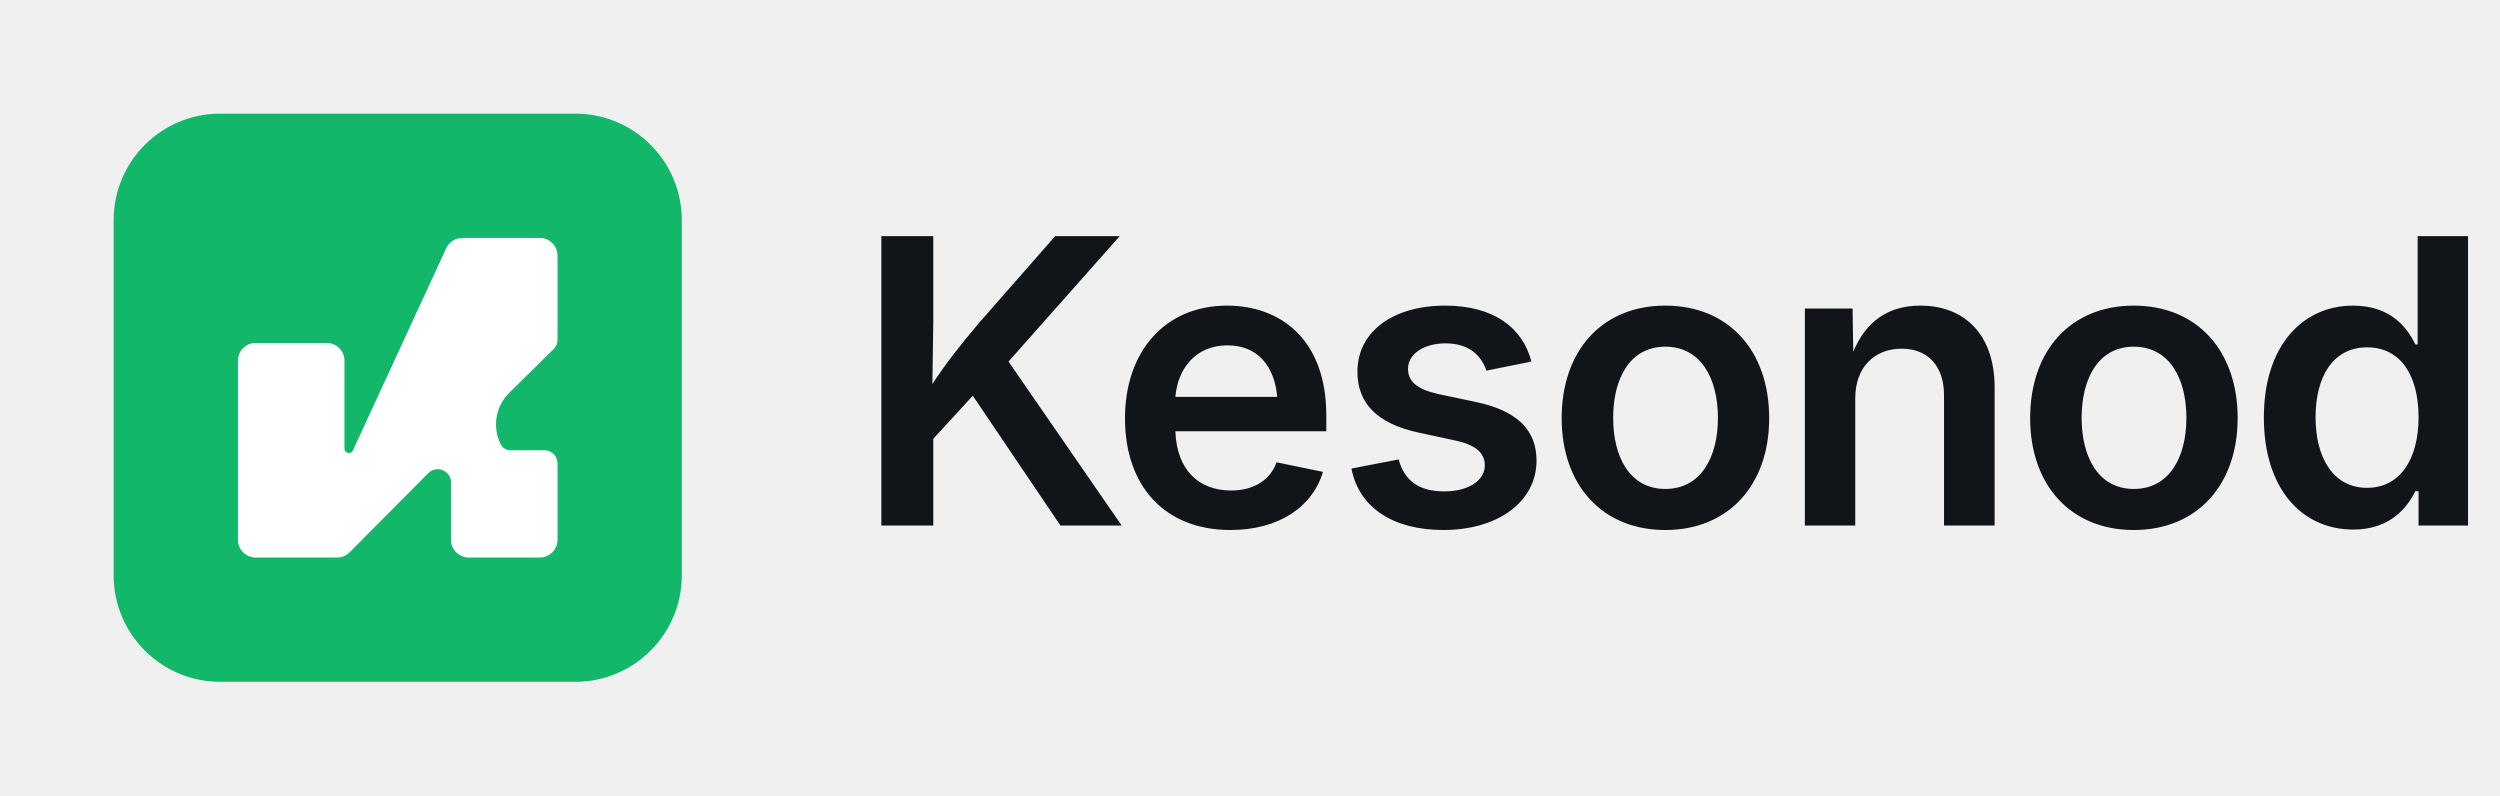
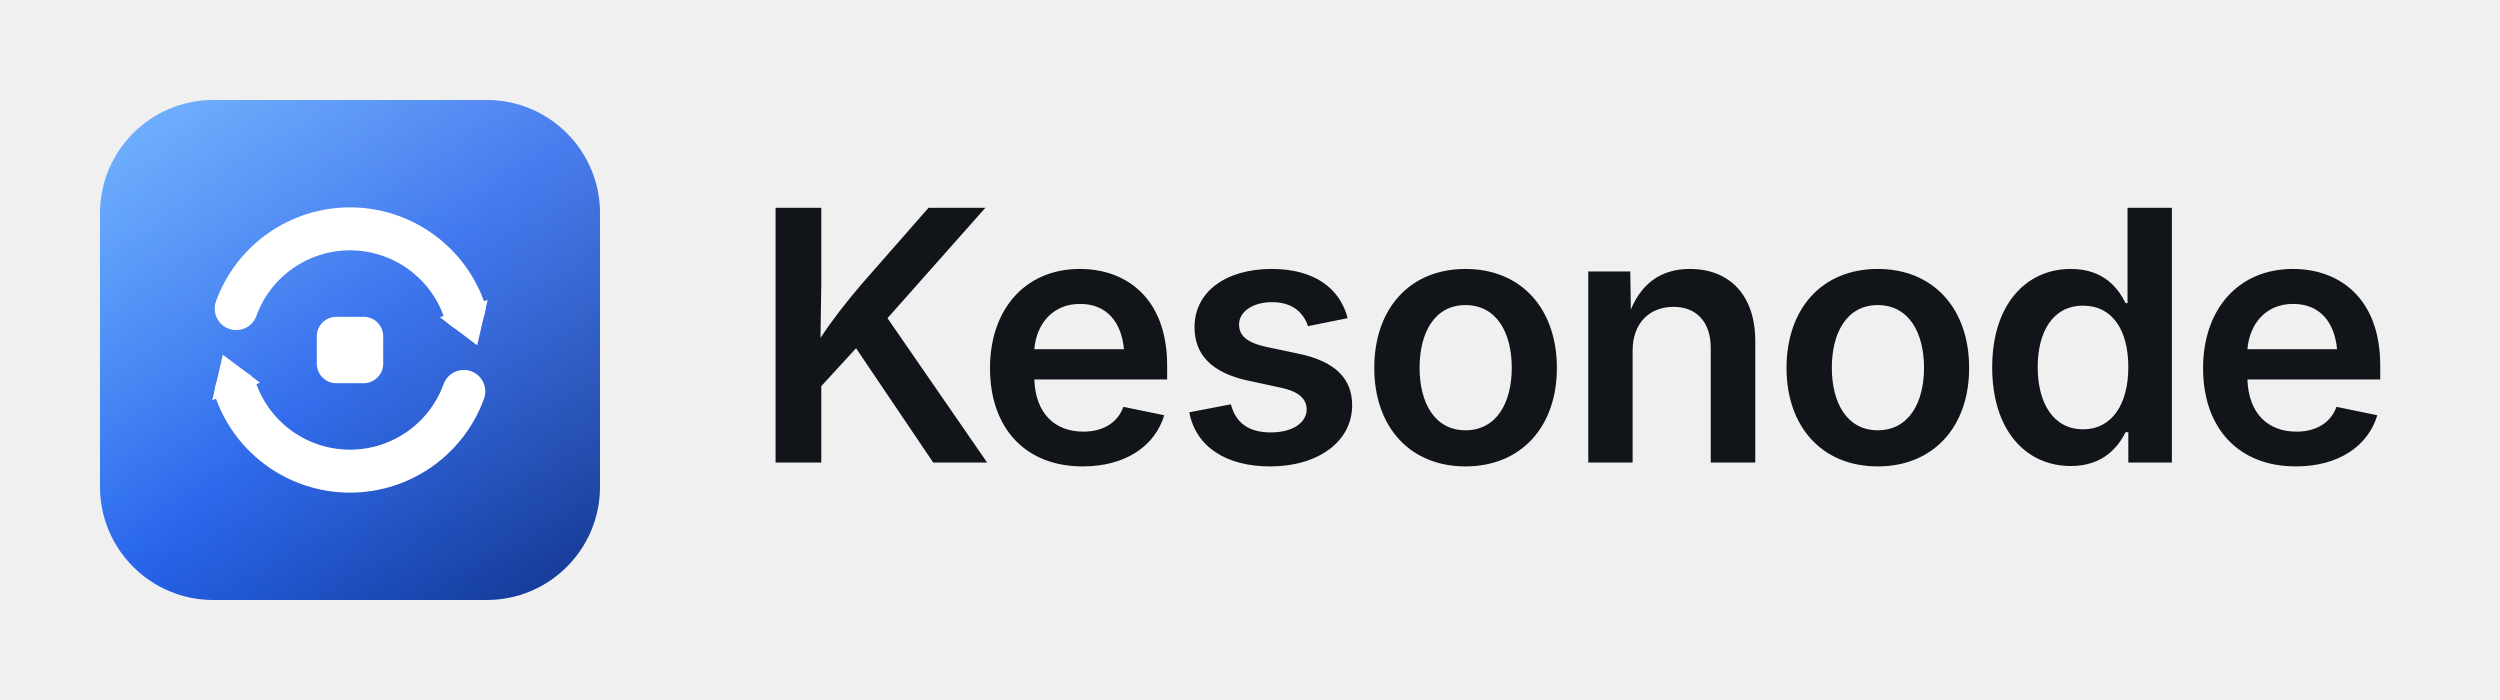
- <svg xmlns="http://www.w3.org/2000/svg" width="176" height="56" viewBox="0 0 176 56" fill="none">
+ <svg xmlns="http://www.w3.org/2000/svg" width="200" height="56" viewBox="0 0 200 56" fill="none">
+   <defs>
+     <linearGradient id="ks-bg" x1="0" y1="0" x2="256" y2="256" gradientUnits="userSpaceOnUse">
+       <stop offset="0" stop-color="#57A6FF" />
+       <stop offset="0.5" stop-color="#2563EB" />
+       <stop offset="1" stop-color="#12358C" />
+     </linearGradient>
+     <linearGradient id="ks-sheen" x1="128" y1="0" x2="128" y2="256" gradientUnits="userSpaceOnUse">
+       <stop offset="0" stop-color="#FFFFFF" stop-opacity="0.18" />
+       <stop offset="1" stop-color="#FFFFFF" stop-opacity="0" />
+     </linearGradient>
+     <clipPath id="ks-tile">
+       <rect width="256" height="256" rx="58" />
+     </clipPath>
+   </defs>
  <g transform="translate(8,8) scale(0.15625)">
-     <rect width="256" height="256" rx="48" fill="#12b76a" />
-     <path d="M152 192C152 196.418 155.582 200 160 200H192C196.418 200 200 196.418 200 192V157.601C200 154.322 197.342 151.664 194.063 151.664H178.723C176.899 151.664 175.231 150.635 174.413 149.005C170.523 141.251 172.071 131.874 178.249 125.783L198.313 105.999C199.392 104.935 200 103.482 200 101.966V64C200 59.582 196.418 56 192 56H157.119C153.998 56 151.163 57.814 149.855 60.648L107.816 151.732C106.917 153.679 104 153.039 104 150.894V111.329C104 106.91 100.418 103.329 96 103.329H64C59.582 103.329 56 106.91 56 111.329V192C56 196.418 59.582 200 64 200H100.67C102.801 200 104.845 199.149 106.346 197.637L141.743 161.993C145.516 158.193 152 160.866 152 166.221V192Z" fill="#ffffff" />
+     <g clip-path="url(#ks-tile)">
+       <rect width="256" height="256" fill="url(#ks-bg)" />
+       <rect width="256" height="256" fill="url(#ks-sheen)" />
+     </g>
+     <g stroke="#FFFFFF" stroke-width="22" stroke-linecap="round" fill="none">
+       <path d="M69.73 106.79 A62 62 0 0 1 186.27 106.79" />
+       <path d="M186.27 149.21 A62 62 0 0 1 69.73 149.21" />
+     </g>
+     <path d="M198.49 102.34 L193.11 125.59 L174.05 111.24 Z" fill="#FFFFFF" />
+     <path d="M57.51 153.66 L62.89 130.41 L81.95 144.76 Z" fill="#FFFFFF" />
+     <rect x="111" y="111" width="34" height="34" rx="10" fill="#FFFFFF" />
  </g>
  <text x="60" y="37" font-family="Inter, system-ui, -apple-system, 'Segoe UI', Roboto, sans-serif" font-size="28" font-weight="600" letter-spacing="-0.6" fill="#11151a">Kesonode</text>
</svg>
